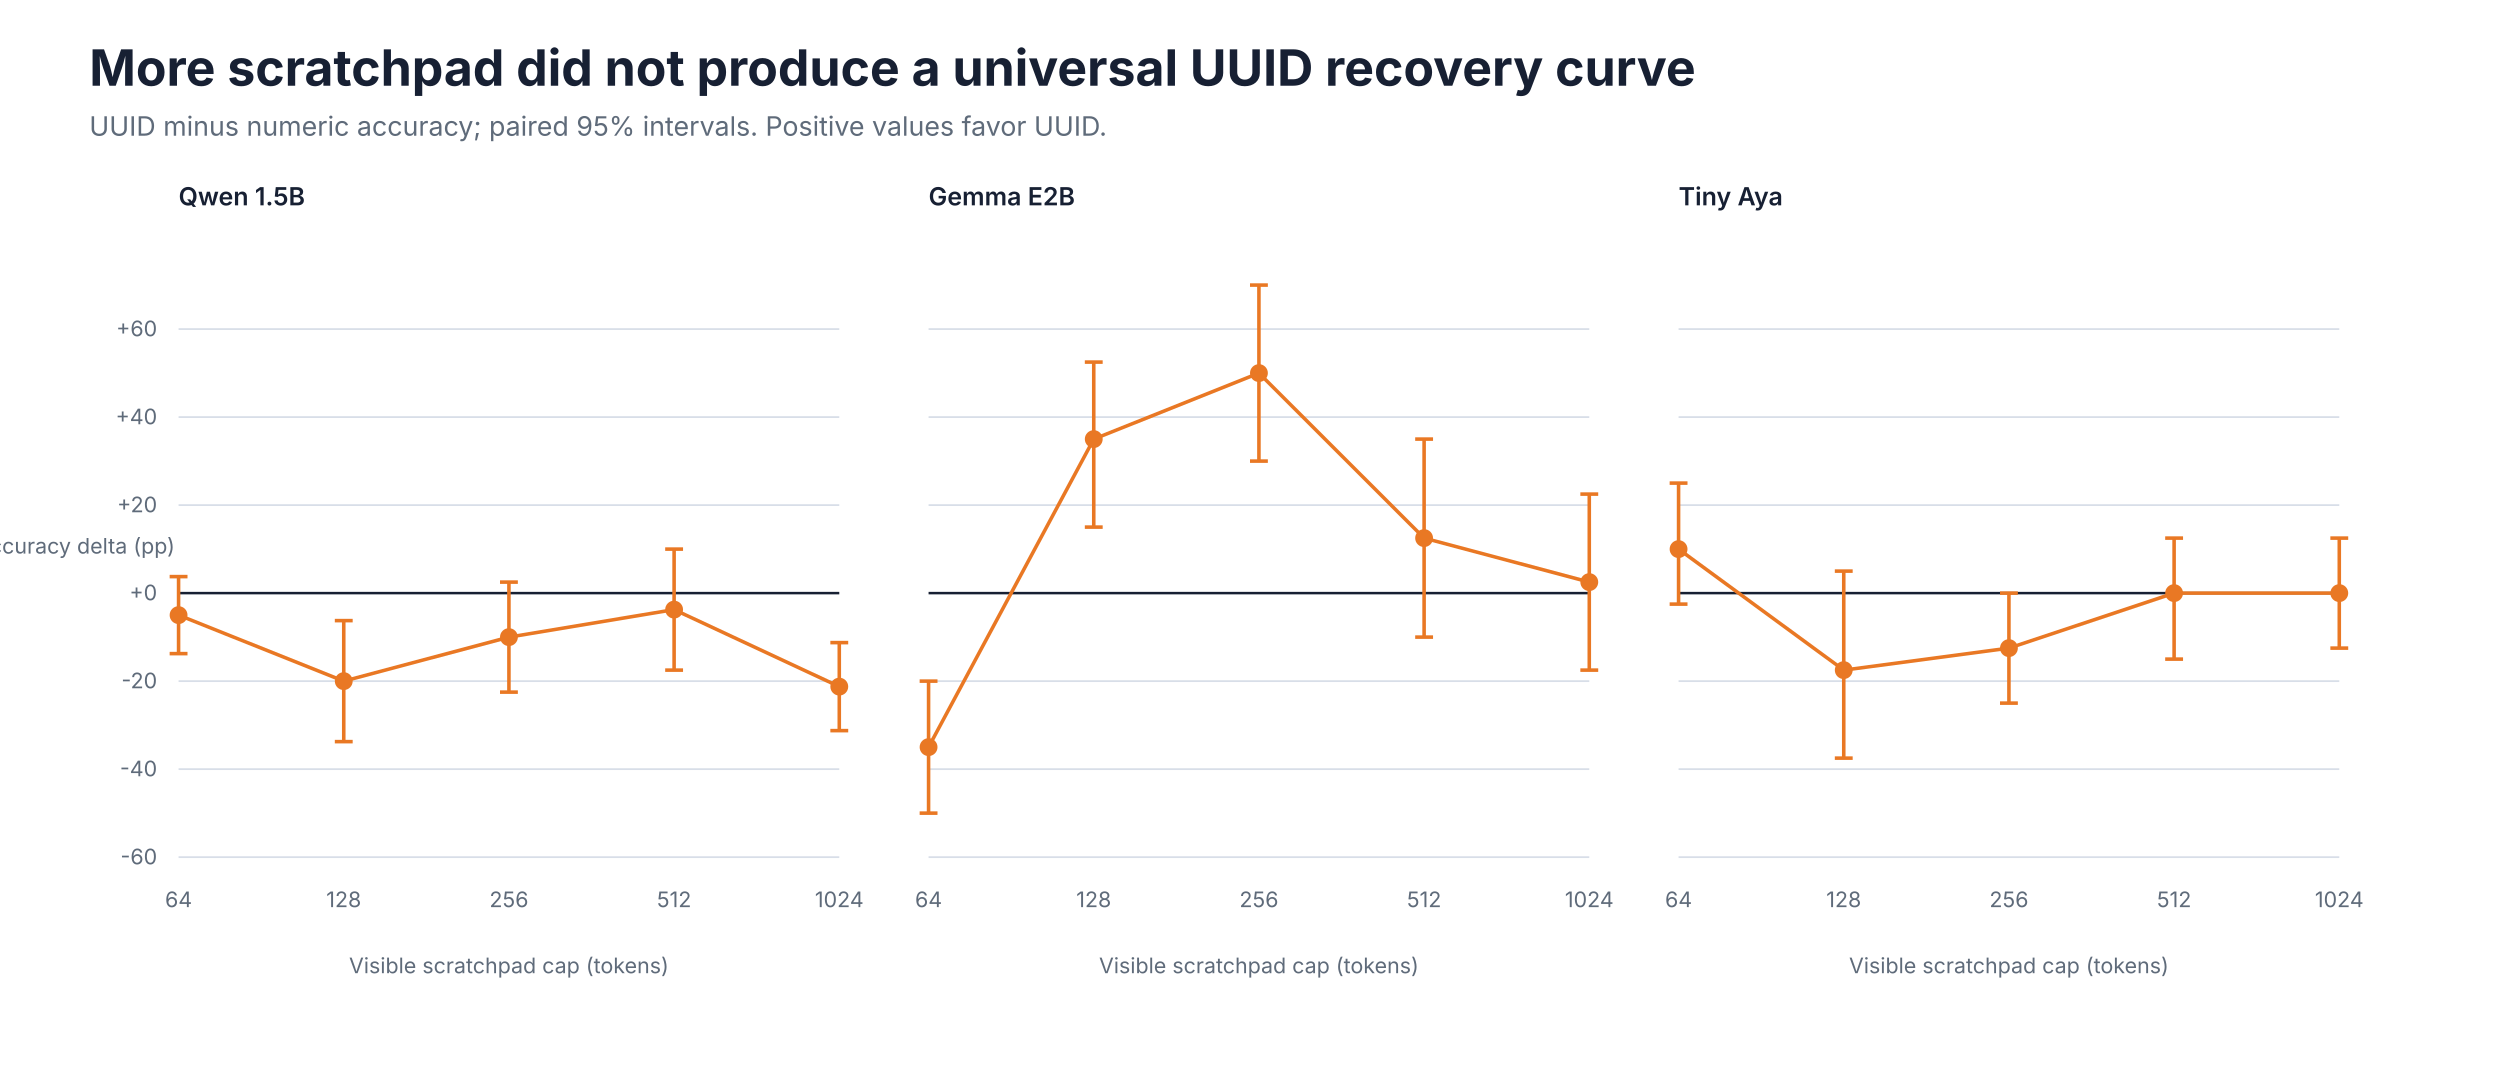
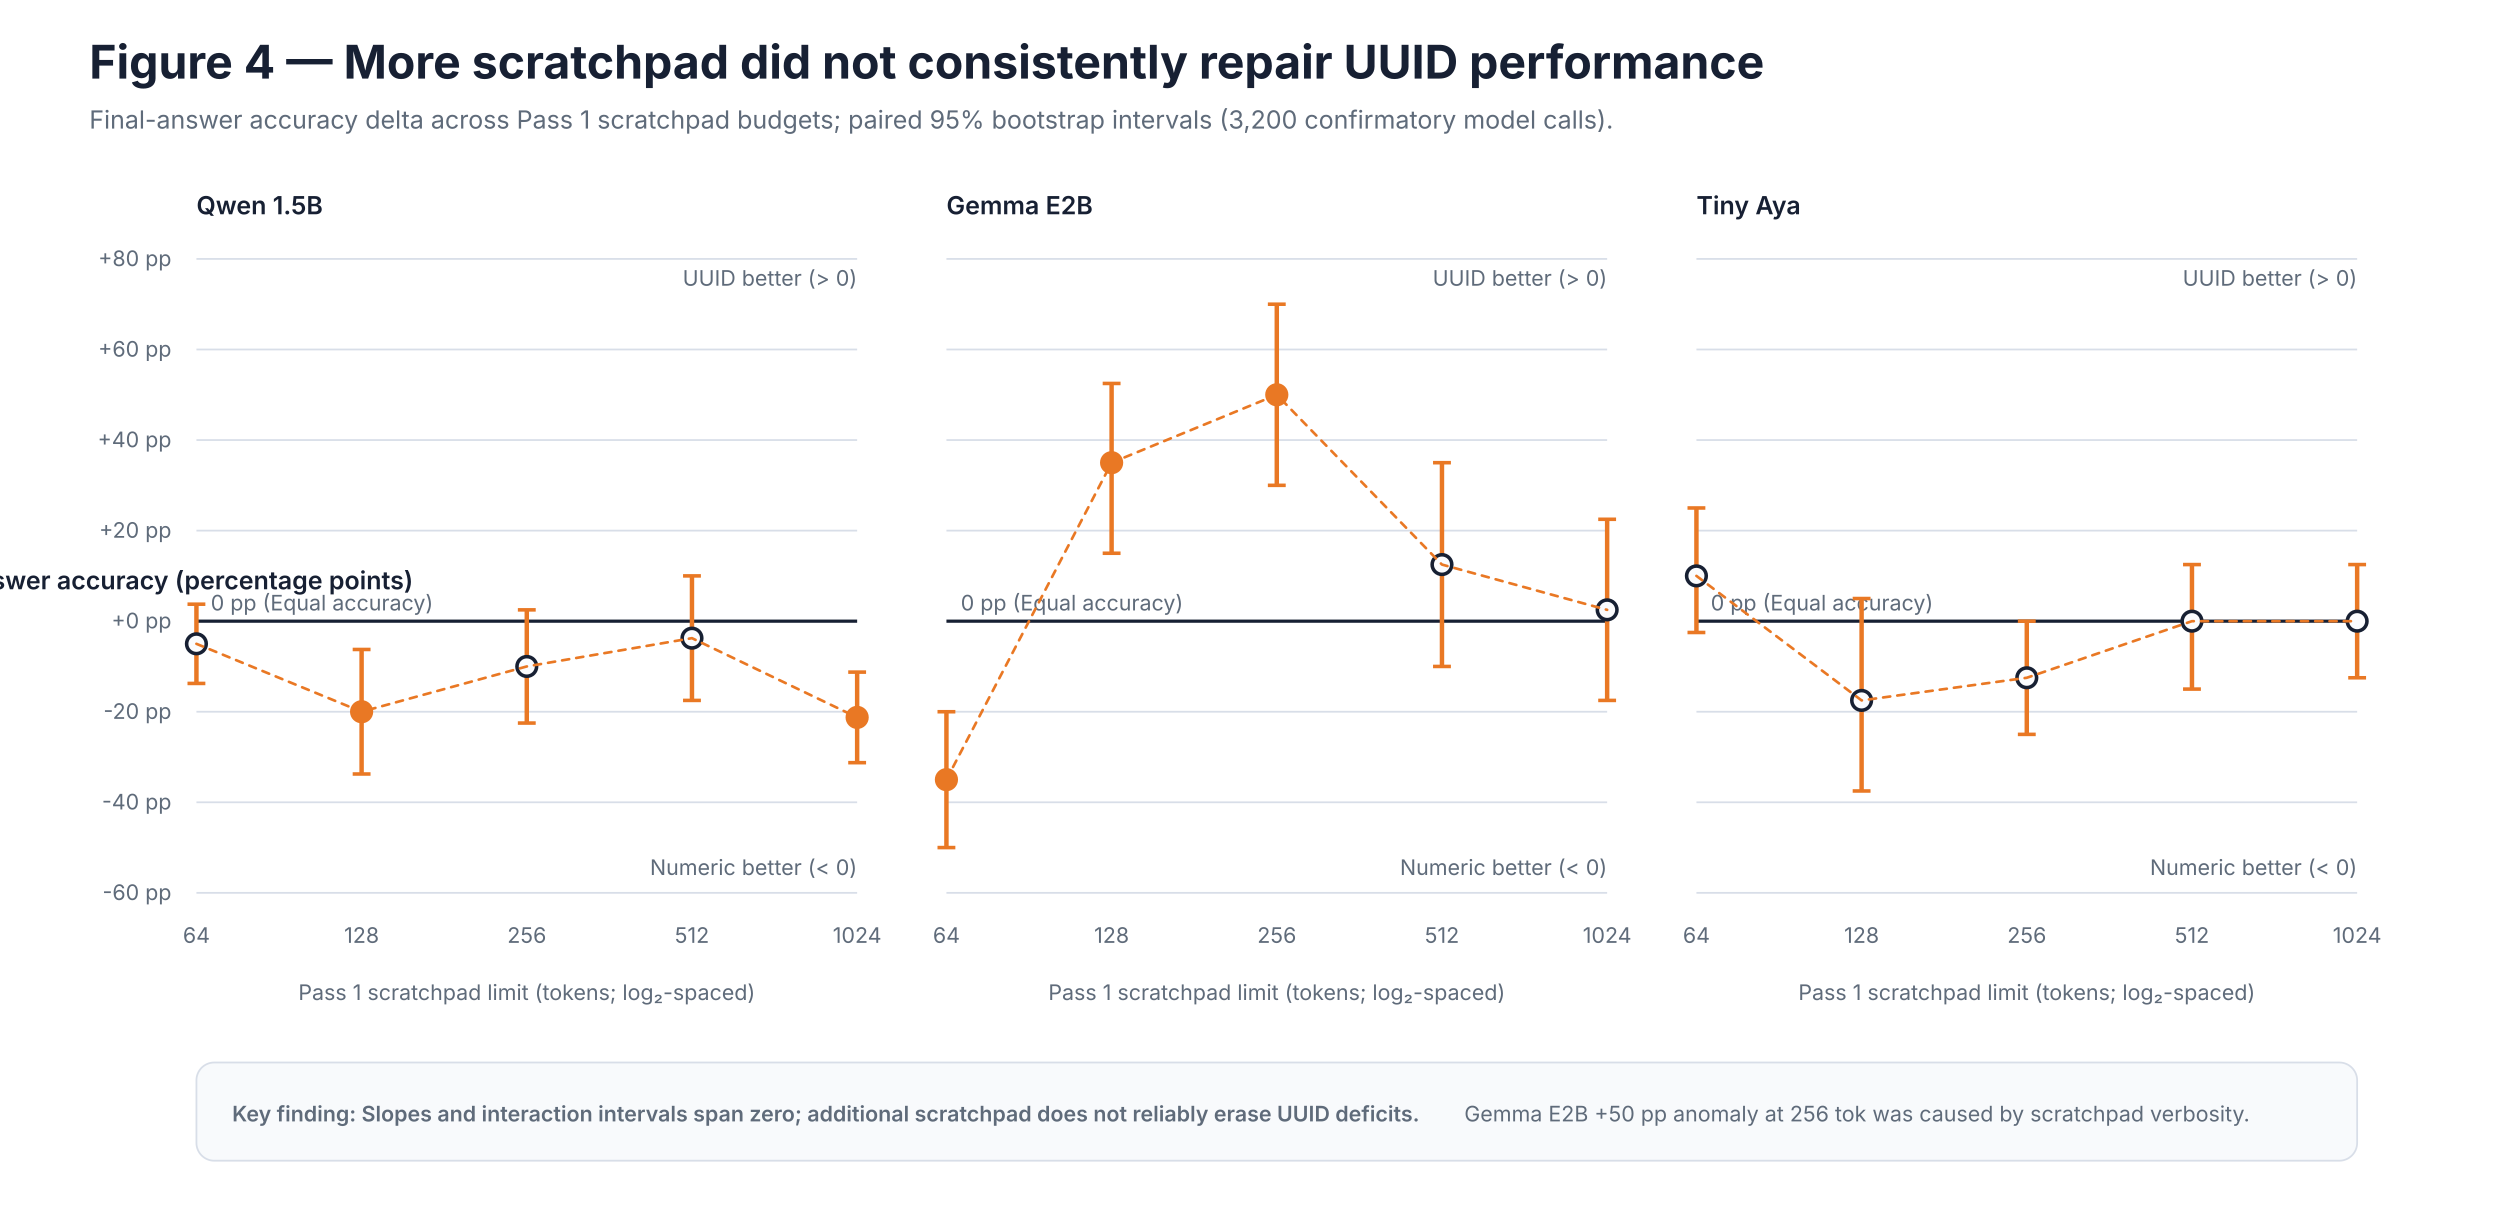
- <svg xmlns="http://www.w3.org/2000/svg" viewBox="0 0 1400 600" role="img" aria-labelledby="title desc">
+ <svg xmlns="http://www.w3.org/2000/svg" viewBox="0 0 1400 680" role="img" aria-labelledby="title desc">
  <style>
text{font-family:Inter,ui-sans-serif,system-ui,-apple-system,BlinkMacSystemFont,'Segoe UI',sans-serif;fill:#172033}
- .title{font-size:28px;font-weight:700}.subtitle{font-size:15px;fill:#5f6b7a}
- .label{font-size:14px;font-weight:600}.body{font-size:14px}.small{font-size:12px;fill:#5f6b7a}
- .mono{font-family:'SFMono-Regular',Consolas,'Liberation Mono',monospace;font-size:13px}
- .axis{stroke:#aeb8c8;stroke-width:1}.grid{stroke:#e5e9f0;stroke-width:1}.zero{stroke:#172033;stroke-width:1.4}
+ .title{font-size:26px;font-weight:700}.subtitle{font-size:14px;fill:#5f6b7a}
+ .label{font-size:14px;font-weight:600}.body{font-size:13px}.small{font-size:12px;fill:#5f6b7a}
+ .mono{font-family:'SFMono-Regular',Consolas,'Liberation Mono',monospace;font-size:12.5px}
+ .axis{stroke:#aeb8c8;stroke-width:1}.grid{stroke:#e5e9f0;stroke-width:1}.zero{stroke:#172033;stroke-width:1.5}
</style>
-   <text x="50" y="48" class="title" text-anchor="start">More scratchpad did not produce a universal UUID recovery curve</text>
-   <text x="50" y="76" class="subtitle" text-anchor="start">UUID minus numeric accuracy; paired 95% intervals. Positive values favor UUID.</text>
-   <text x="100" y="115" class="label" text-anchor="start">Qwen 1.5B</text>
-   <line x1="100" y1="480.0" x2="470" y2="480.0" stroke="#d8dee8" stroke-width="1" />
-   <text x="88" y="484.0" class="small" text-anchor="end">-60</text>
-   <line x1="100" y1="430.714" x2="470" y2="430.714" stroke="#d8dee8" stroke-width="1" />
-   <text x="88" y="434.714" class="small" text-anchor="end">-40</text>
-   <line x1="100" y1="381.429" x2="470" y2="381.429" stroke="#d8dee8" stroke-width="1" />
-   <text x="88" y="385.429" class="small" text-anchor="end">-20</text>
-   <line x1="100" y1="332.143" x2="470" y2="332.143" stroke="#172033" stroke-width="1.4" />
-   <text x="88" y="336.143" class="small" text-anchor="end">+0</text>
-   <line x1="100" y1="282.857" x2="470" y2="282.857" stroke="#d8dee8" stroke-width="1" />
-   <text x="88" y="286.857" class="small" text-anchor="end">+20</text>
-   <line x1="100" y1="233.571" x2="470" y2="233.571" stroke="#d8dee8" stroke-width="1" />
-   <text x="88" y="237.571" class="small" text-anchor="end">+40</text>
-   <line x1="100" y1="184.286" x2="470" y2="184.286" stroke="#d8dee8" stroke-width="1" />
-   <text x="88" y="188.286" class="small" text-anchor="end">+60</text>
-   <line x1="100.0" y1="366.027" x2="100.0" y2="322.902" stroke="#e97824" stroke-width="2" />
-   <line x1="95.0" y1="366.027" x2="105.0" y2="366.027" stroke="#e97824" stroke-width="2" />
-   <line x1="95.0" y1="322.902" x2="105.0" y2="322.902" stroke="#e97824" stroke-width="2" />
-   <circle cx="100.0" cy="344.464" r="5" fill="#e97824" stroke="none" stroke-width="1" />
-   <text x="100.0" y="508" class="small" text-anchor="middle">64</text>
-   <line x1="192.5" y1="415.312" x2="192.5" y2="347.545" stroke="#e97824" stroke-width="2" />
-   <line x1="187.5" y1="415.312" x2="197.5" y2="415.312" stroke="#e97824" stroke-width="2" />
-   <line x1="187.5" y1="347.545" x2="197.5" y2="347.545" stroke="#e97824" stroke-width="2" />
-   <circle cx="192.5" cy="381.429" r="5" fill="#e97824" stroke="none" stroke-width="1" />
-   <text x="192.5" y="508" class="small" text-anchor="middle">128</text>
-   <line x1="285.0" y1="387.589" x2="285.0" y2="325.982" stroke="#e97824" stroke-width="2" />
-   <line x1="280.0" y1="387.589" x2="290.0" y2="387.589" stroke="#e97824" stroke-width="2" />
-   <line x1="280.0" y1="325.982" x2="290.0" y2="325.982" stroke="#e97824" stroke-width="2" />
-   <circle cx="285.0" cy="356.786" r="5" fill="#e97824" stroke="none" stroke-width="1" />
-   <text x="285.0" y="508" class="small" text-anchor="middle">256</text>
-   <line x1="377.5" y1="375.268" x2="377.5" y2="307.5" stroke="#e97824" stroke-width="2" />
-   <line x1="372.5" y1="375.268" x2="382.5" y2="375.268" stroke="#e97824" stroke-width="2" />
-   <line x1="372.5" y1="307.5" x2="382.5" y2="307.5" stroke="#e97824" stroke-width="2" />
-   <circle cx="377.5" cy="341.384" r="5" fill="#e97824" stroke="none" stroke-width="1" />
-   <text x="377.5" y="508" class="small" text-anchor="middle">512</text>
-   <line x1="470.0" y1="409.152" x2="470.0" y2="359.866" stroke="#e97824" stroke-width="2" />
-   <line x1="465.0" y1="409.152" x2="475.0" y2="409.152" stroke="#e97824" stroke-width="2" />
-   <line x1="465.0" y1="359.866" x2="475.0" y2="359.866" stroke="#e97824" stroke-width="2" />
-   <circle cx="470.0" cy="384.509" r="5" fill="#e97824" stroke="none" stroke-width="1" />
-   <text x="470.0" y="508" class="small" text-anchor="middle">1024</text>
-   <polyline points="100.00,344.46 192.50,381.43 285.00,356.79 377.50,341.38 470.00,384.51" fill="none" stroke="#e97824" stroke-width="2" stroke-linecap="round" stroke-linejoin="round" />
-   <text x="285.0" y="545" class="small" text-anchor="middle">Visible scratchpad cap (tokens)</text>
-   <text x="520" y="115" class="label" text-anchor="start">Gemma E2B</text>
-   <line x1="520" y1="480.0" x2="890" y2="480.0" stroke="#d8dee8" stroke-width="1" />
-   <line x1="520" y1="430.714" x2="890" y2="430.714" stroke="#d8dee8" stroke-width="1" />
-   <line x1="520" y1="381.429" x2="890" y2="381.429" stroke="#d8dee8" stroke-width="1" />
-   <line x1="520" y1="332.143" x2="890" y2="332.143" stroke="#172033" stroke-width="1.4" />
-   <line x1="520" y1="282.857" x2="890" y2="282.857" stroke="#d8dee8" stroke-width="1" />
-   <line x1="520" y1="233.571" x2="890" y2="233.571" stroke="#d8dee8" stroke-width="1" />
-   <line x1="520" y1="184.286" x2="890" y2="184.286" stroke="#d8dee8" stroke-width="1" />
-   <line x1="520.0" y1="455.357" x2="520.0" y2="381.429" stroke="#e97824" stroke-width="2" />
-   <line x1="515.0" y1="455.357" x2="525.0" y2="455.357" stroke="#e97824" stroke-width="2" />
-   <line x1="515.0" y1="381.429" x2="525.0" y2="381.429" stroke="#e97824" stroke-width="2" />
-   <circle cx="520.0" cy="418.393" r="5" fill="#e97824" stroke="none" stroke-width="1" />
-   <text x="520.0" y="508" class="small" text-anchor="middle">64</text>
-   <line x1="612.5" y1="295.179" x2="612.5" y2="202.768" stroke="#e97824" stroke-width="2" />
-   <line x1="607.5" y1="295.179" x2="617.5" y2="295.179" stroke="#e97824" stroke-width="2" />
-   <line x1="607.5" y1="202.768" x2="617.5" y2="202.768" stroke="#e97824" stroke-width="2" />
-   <circle cx="612.5" cy="245.893" r="5" fill="#e97824" stroke="none" stroke-width="1" />
-   <text x="612.5" y="508" class="small" text-anchor="middle">128</text>
-   <line x1="705.0" y1="258.214" x2="705.0" y2="159.643" stroke="#e97824" stroke-width="2" />
-   <line x1="700.0" y1="258.214" x2="710.0" y2="258.214" stroke="#e97824" stroke-width="2" />
-   <line x1="700.0" y1="159.643" x2="710.0" y2="159.643" stroke="#e97824" stroke-width="2" />
-   <circle cx="705.0" cy="208.929" r="5" fill="#e97824" stroke="none" stroke-width="1" />
-   <text x="705.0" y="508" class="small" text-anchor="middle">256</text>
-   <line x1="797.5" y1="356.786" x2="797.5" y2="245.893" stroke="#e97824" stroke-width="2" />
-   <line x1="792.5" y1="356.786" x2="802.5" y2="356.786" stroke="#e97824" stroke-width="2" />
-   <line x1="792.5" y1="245.893" x2="802.5" y2="245.893" stroke="#e97824" stroke-width="2" />
-   <circle cx="797.5" cy="301.339" r="5" fill="#e97824" stroke="none" stroke-width="1" />
-   <text x="797.5" y="508" class="small" text-anchor="middle">512</text>
-   <line x1="890.0" y1="375.268" x2="890.0" y2="276.696" stroke="#e97824" stroke-width="2" />
-   <line x1="885.0" y1="375.268" x2="895.0" y2="375.268" stroke="#e97824" stroke-width="2" />
-   <line x1="885.0" y1="276.696" x2="895.0" y2="276.696" stroke="#e97824" stroke-width="2" />
-   <circle cx="890.0" cy="325.982" r="5" fill="#e97824" stroke="none" stroke-width="1" />
-   <text x="890.0" y="508" class="small" text-anchor="middle">1024</text>
-   <polyline points="520.00,418.39 612.50,245.89 705.00,208.93 797.50,301.34 890.00,325.98" fill="none" stroke="#e97824" stroke-width="2" stroke-linecap="round" stroke-linejoin="round" />
-   <text x="705.0" y="545" class="small" text-anchor="middle">Visible scratchpad cap (tokens)</text>
-   <text x="940" y="115" class="label" text-anchor="start">Tiny Aya</text>
-   <line x1="940" y1="480.0" x2="1310" y2="480.0" stroke="#d8dee8" stroke-width="1" />
-   <line x1="940" y1="430.714" x2="1310" y2="430.714" stroke="#d8dee8" stroke-width="1" />
-   <line x1="940" y1="381.429" x2="1310" y2="381.429" stroke="#d8dee8" stroke-width="1" />
-   <line x1="940" y1="332.143" x2="1310" y2="332.143" stroke="#172033" stroke-width="1.4" />
-   <line x1="940" y1="282.857" x2="1310" y2="282.857" stroke="#d8dee8" stroke-width="1" />
-   <line x1="940" y1="233.571" x2="1310" y2="233.571" stroke="#d8dee8" stroke-width="1" />
-   <line x1="940" y1="184.286" x2="1310" y2="184.286" stroke="#d8dee8" stroke-width="1" />
-   <line x1="940.0" y1="338.304" x2="940.0" y2="270.536" stroke="#e97824" stroke-width="2" />
-   <line x1="935.0" y1="338.304" x2="945.0" y2="338.304" stroke="#e97824" stroke-width="2" />
-   <line x1="935.0" y1="270.536" x2="945.0" y2="270.536" stroke="#e97824" stroke-width="2" />
-   <circle cx="940.0" cy="307.5" r="5" fill="#e97824" stroke="none" stroke-width="1" />
-   <text x="940.0" y="508" class="small" text-anchor="middle">64</text>
-   <line x1="1032.5" y1="424.554" x2="1032.5" y2="319.821" stroke="#e97824" stroke-width="2" />
-   <line x1="1027.5" y1="424.554" x2="1037.5" y2="424.554" stroke="#e97824" stroke-width="2" />
-   <line x1="1027.5" y1="319.821" x2="1037.5" y2="319.821" stroke="#e97824" stroke-width="2" />
-   <circle cx="1032.5" cy="375.268" r="5" fill="#e97824" stroke="none" stroke-width="1" />
-   <text x="1032.5" y="508" class="small" text-anchor="middle">128</text>
-   <line x1="1125.0" y1="393.75" x2="1125.0" y2="332.143" stroke="#e97824" stroke-width="2" />
-   <line x1="1120.0" y1="393.75" x2="1130.0" y2="393.75" stroke="#e97824" stroke-width="2" />
-   <line x1="1120.0" y1="332.143" x2="1130.0" y2="332.143" stroke="#e97824" stroke-width="2" />
-   <circle cx="1125.0" cy="362.946" r="5" fill="#e97824" stroke="none" stroke-width="1" />
-   <text x="1125.0" y="508" class="small" text-anchor="middle">256</text>
-   <line x1="1217.5" y1="369.107" x2="1217.5" y2="301.339" stroke="#e97824" stroke-width="2" />
-   <line x1="1212.5" y1="369.107" x2="1222.5" y2="369.107" stroke="#e97824" stroke-width="2" />
-   <line x1="1212.5" y1="301.339" x2="1222.5" y2="301.339" stroke="#e97824" stroke-width="2" />
-   <circle cx="1217.5" cy="332.143" r="5" fill="#e97824" stroke="none" stroke-width="1" />
-   <text x="1217.5" y="508" class="small" text-anchor="middle">512</text>
-   <line x1="1310.0" y1="362.946" x2="1310.0" y2="301.339" stroke="#e97824" stroke-width="2" />
-   <line x1="1305.0" y1="362.946" x2="1315.0" y2="362.946" stroke="#e97824" stroke-width="2" />
-   <line x1="1305.0" y1="301.339" x2="1315.0" y2="301.339" stroke="#e97824" stroke-width="2" />
-   <circle cx="1310.0" cy="332.143" r="5" fill="#e97824" stroke="none" stroke-width="1" />
-   <text x="1310.0" y="508" class="small" text-anchor="middle">1024</text>
-   <polyline points="940.00,307.50 1032.50,375.27 1125.00,362.95 1217.50,332.14 1310.00,332.14" fill="none" stroke="#e97824" stroke-width="2" stroke-linecap="round" stroke-linejoin="round" />
-   <text x="1125.0" y="545" class="small" text-anchor="middle">Visible scratchpad cap (tokens)</text>
-   <text x="42" y="310" class="small" text-anchor="middle">Accuracy delta (pp)</text>
+   <text x="50" y="44" class="title" text-anchor="start">Figure 4 — More scratchpad did not consistently repair UUID performance</text>
+   <text x="50" y="72" class="subtitle" text-anchor="start">Final-answer accuracy delta across Pass 1 scratchpad budgets; paired 95% bootstrap intervals (3,200 confirmatory model calls).</text>
+   <text x="110" y="120" class="label" text-anchor="start" fill="#172033">Qwen 1.5B</text>
+   <text x="480" y="160" class="small" text-anchor="end" fill="#5f6b7a">UUID better (&gt; 0)</text>
+   <text x="480" y="490" class="small" text-anchor="end" fill="#5f6b7a">Numeric better (&lt; 0)</text>
+   <line x1="110" y1="500.0" x2="480" y2="500.0" stroke="#d8dee8" stroke-width="1" />
+   <text x="96" y="504.0" class="small" text-anchor="end">-60 pp</text>
+   <line x1="110" y1="449.286" x2="480" y2="449.286" stroke="#d8dee8" stroke-width="1" />
+   <text x="96" y="453.286" class="small" text-anchor="end">-40 pp</text>
+   <line x1="110" y1="398.571" x2="480" y2="398.571" stroke="#d8dee8" stroke-width="1" />
+   <text x="96" y="402.571" class="small" text-anchor="end">-20 pp</text>
+   <line x1="110" y1="347.857" x2="480" y2="347.857" stroke="#172033" stroke-width="1.8" />
+   <text x="96" y="351.857" class="small" text-anchor="end">+0 pp</text>
+   <text x="118" y="341.857" class="small" text-anchor="start" fill="#5f6b7a">0 pp (Equal accuracy)</text>
+   <line x1="110" y1="297.143" x2="480" y2="297.143" stroke="#d8dee8" stroke-width="1" />
+   <text x="96" y="301.143" class="small" text-anchor="end">+20 pp</text>
+   <line x1="110" y1="246.429" x2="480" y2="246.429" stroke="#d8dee8" stroke-width="1" />
+   <text x="96" y="250.429" class="small" text-anchor="end">+40 pp</text>
+   <line x1="110" y1="195.714" x2="480" y2="195.714" stroke="#d8dee8" stroke-width="1" />
+   <text x="96" y="199.714" class="small" text-anchor="end">+60 pp</text>
+   <line x1="110" y1="145.0" x2="480" y2="145.0" stroke="#d8dee8" stroke-width="1" />
+   <text x="96" y="149.0" class="small" text-anchor="end">+80 pp</text>
+   <line x1="110.0" y1="382.723" x2="110.0" y2="338.348" stroke="#e97824" stroke-width="2.5" />
+   <line x1="105.0" y1="382.723" x2="115.0" y2="382.723" stroke="#e97824" stroke-width="2" />
+   <line x1="105.0" y1="338.348" x2="115.0" y2="338.348" stroke="#e97824" stroke-width="2" />
+   <circle cx="110.0" cy="360.536" r="5.5" fill="#fbfcfe" stroke="#172033" stroke-width="2" />
+   <text x="110.0" y="528" class="small" text-anchor="middle">64</text>
+   <line x1="202.5" y1="433.438" x2="202.5" y2="363.705" stroke="#e97824" stroke-width="2.5" />
+   <line x1="197.5" y1="433.438" x2="207.5" y2="433.438" stroke="#e97824" stroke-width="2" />
+   <line x1="197.5" y1="363.705" x2="207.5" y2="363.705" stroke="#e97824" stroke-width="2" />
+   <circle cx="202.5" cy="398.571" r="5.5" fill="#e97824" stroke="#e97824" stroke-width="2" />
+   <text x="202.5" y="528" class="small" text-anchor="middle">128</text>
+   <line x1="295.0" y1="404.911" x2="295.0" y2="341.518" stroke="#e97824" stroke-width="2.5" />
+   <line x1="290.0" y1="404.911" x2="300.0" y2="404.911" stroke="#e97824" stroke-width="2" />
+   <line x1="290.0" y1="341.518" x2="300.0" y2="341.518" stroke="#e97824" stroke-width="2" />
+   <circle cx="295.0" cy="373.214" r="5.5" fill="#fbfcfe" stroke="#172033" stroke-width="2" />
+   <text x="295.0" y="528" class="small" text-anchor="middle">256</text>
+   <line x1="387.5" y1="392.232" x2="387.5" y2="322.5" stroke="#e97824" stroke-width="2.5" />
+   <line x1="382.5" y1="392.232" x2="392.5" y2="392.232" stroke="#e97824" stroke-width="2" />
+   <line x1="382.5" y1="322.5" x2="392.5" y2="322.5" stroke="#e97824" stroke-width="2" />
+   <circle cx="387.5" cy="357.366" r="5.5" fill="#fbfcfe" stroke="#172033" stroke-width="2" />
+   <text x="387.5" y="528" class="small" text-anchor="middle">512</text>
+   <line x1="480.0" y1="427.098" x2="480.0" y2="376.384" stroke="#e97824" stroke-width="2.5" />
+   <line x1="475.0" y1="427.098" x2="485.0" y2="427.098" stroke="#e97824" stroke-width="2" />
+   <line x1="475.0" y1="376.384" x2="485.0" y2="376.384" stroke="#e97824" stroke-width="2" />
+   <circle cx="480.0" cy="401.741" r="5.5" fill="#e97824" stroke="#e97824" stroke-width="2" />
+   <text x="480.0" y="528" class="small" text-anchor="middle">1024</text>
+   <polyline points="110.00,360.54 202.50,398.57 295.00,373.21 387.50,357.37 480.00,401.74" fill="none" stroke="#e97824" stroke-width="1.5" stroke-linecap="round" stroke-linejoin="round" stroke-dasharray="4,4" />
+   <text x="295.0" y="560" class="small" text-anchor="middle">Pass 1 scratchpad limit (tokens; log₂-spaced)</text>
+   <text x="530" y="120" class="label" text-anchor="start" fill="#172033">Gemma E2B</text>
+   <text x="900" y="160" class="small" text-anchor="end" fill="#5f6b7a">UUID better (&gt; 0)</text>
+   <text x="900" y="490" class="small" text-anchor="end" fill="#5f6b7a">Numeric better (&lt; 0)</text>
+   <line x1="530" y1="500.0" x2="900" y2="500.0" stroke="#d8dee8" stroke-width="1" />
+   <line x1="530" y1="449.286" x2="900" y2="449.286" stroke="#d8dee8" stroke-width="1" />
+   <line x1="530" y1="398.571" x2="900" y2="398.571" stroke="#d8dee8" stroke-width="1" />
+   <line x1="530" y1="347.857" x2="900" y2="347.857" stroke="#172033" stroke-width="1.8" />
+   <text x="538" y="341.857" class="small" text-anchor="start" fill="#5f6b7a">0 pp (Equal accuracy)</text>
+   <line x1="530" y1="297.143" x2="900" y2="297.143" stroke="#d8dee8" stroke-width="1" />
+   <line x1="530" y1="246.429" x2="900" y2="246.429" stroke="#d8dee8" stroke-width="1" />
+   <line x1="530" y1="195.714" x2="900" y2="195.714" stroke="#d8dee8" stroke-width="1" />
+   <line x1="530" y1="145.0" x2="900" y2="145.0" stroke="#d8dee8" stroke-width="1" />
+   <line x1="530.0" y1="474.643" x2="530.0" y2="398.571" stroke="#e97824" stroke-width="2.5" />
+   <line x1="525.0" y1="474.643" x2="535.0" y2="474.643" stroke="#e97824" stroke-width="2" />
+   <line x1="525.0" y1="398.571" x2="535.0" y2="398.571" stroke="#e97824" stroke-width="2" />
+   <circle cx="530.0" cy="436.607" r="5.5" fill="#e97824" stroke="#e97824" stroke-width="2" />
+   <text x="530.0" y="528" class="small" text-anchor="middle">64</text>
+   <line x1="622.5" y1="309.821" x2="622.5" y2="214.732" stroke="#e97824" stroke-width="2.5" />
+   <line x1="617.5" y1="309.821" x2="627.5" y2="309.821" stroke="#e97824" stroke-width="2" />
+   <line x1="617.5" y1="214.732" x2="627.5" y2="214.732" stroke="#e97824" stroke-width="2" />
+   <circle cx="622.5" cy="259.107" r="5.5" fill="#e97824" stroke="#e97824" stroke-width="2" />
+   <text x="622.5" y="528" class="small" text-anchor="middle">128</text>
+   <line x1="715.0" y1="271.786" x2="715.0" y2="170.357" stroke="#e97824" stroke-width="2.5" />
+   <line x1="710.0" y1="271.786" x2="720.0" y2="271.786" stroke="#e97824" stroke-width="2" />
+   <line x1="710.0" y1="170.357" x2="720.0" y2="170.357" stroke="#e97824" stroke-width="2" />
+   <circle cx="715.0" cy="221.071" r="5.5" fill="#e97824" stroke="#e97824" stroke-width="2" />
+   <text x="715.0" y="528" class="small" text-anchor="middle">256</text>
+   <line x1="807.5" y1="373.214" x2="807.5" y2="259.107" stroke="#e97824" stroke-width="2.5" />
+   <line x1="802.5" y1="373.214" x2="812.5" y2="373.214" stroke="#e97824" stroke-width="2" />
+   <line x1="802.5" y1="259.107" x2="812.5" y2="259.107" stroke="#e97824" stroke-width="2" />
+   <circle cx="807.5" cy="316.161" r="5.5" fill="#fbfcfe" stroke="#172033" stroke-width="2" />
+   <text x="807.5" y="528" class="small" text-anchor="middle">512</text>
+   <line x1="900.0" y1="392.232" x2="900.0" y2="290.804" stroke="#e97824" stroke-width="2.5" />
+   <line x1="895.0" y1="392.232" x2="905.0" y2="392.232" stroke="#e97824" stroke-width="2" />
+   <line x1="895.0" y1="290.804" x2="905.0" y2="290.804" stroke="#e97824" stroke-width="2" />
+   <circle cx="900.0" cy="341.518" r="5.5" fill="#fbfcfe" stroke="#172033" stroke-width="2" />
+   <text x="900.0" y="528" class="small" text-anchor="middle">1024</text>
+   <polyline points="530.00,436.61 622.50,259.11 715.00,221.07 807.50,316.16 900.00,341.52" fill="none" stroke="#e97824" stroke-width="1.5" stroke-linecap="round" stroke-linejoin="round" stroke-dasharray="4,4" />
+   <text x="715.0" y="560" class="small" text-anchor="middle">Pass 1 scratchpad limit (tokens; log₂-spaced)</text>
+   <text x="950" y="120" class="label" text-anchor="start" fill="#172033">Tiny Aya</text>
+   <text x="1320" y="160" class="small" text-anchor="end" fill="#5f6b7a">UUID better (&gt; 0)</text>
+   <text x="1320" y="490" class="small" text-anchor="end" fill="#5f6b7a">Numeric better (&lt; 0)</text>
+   <line x1="950" y1="500.0" x2="1320" y2="500.0" stroke="#d8dee8" stroke-width="1" />
+   <line x1="950" y1="449.286" x2="1320" y2="449.286" stroke="#d8dee8" stroke-width="1" />
+   <line x1="950" y1="398.571" x2="1320" y2="398.571" stroke="#d8dee8" stroke-width="1" />
+   <line x1="950" y1="347.857" x2="1320" y2="347.857" stroke="#172033" stroke-width="1.8" />
+   <text x="958" y="341.857" class="small" text-anchor="start" fill="#5f6b7a">0 pp (Equal accuracy)</text>
+   <line x1="950" y1="297.143" x2="1320" y2="297.143" stroke="#d8dee8" stroke-width="1" />
+   <line x1="950" y1="246.429" x2="1320" y2="246.429" stroke="#d8dee8" stroke-width="1" />
+   <line x1="950" y1="195.714" x2="1320" y2="195.714" stroke="#d8dee8" stroke-width="1" />
+   <line x1="950" y1="145.0" x2="1320" y2="145.0" stroke="#d8dee8" stroke-width="1" />
+   <line x1="950.0" y1="354.196" x2="950.0" y2="284.464" stroke="#e97824" stroke-width="2.5" />
+   <line x1="945.0" y1="354.196" x2="955.0" y2="354.196" stroke="#e97824" stroke-width="2" />
+   <line x1="945.0" y1="284.464" x2="955.0" y2="284.464" stroke="#e97824" stroke-width="2" />
+   <circle cx="950.0" cy="322.5" r="5.5" fill="#fbfcfe" stroke="#172033" stroke-width="2" />
+   <text x="950.0" y="528" class="small" text-anchor="middle">64</text>
+   <line x1="1042.5" y1="442.946" x2="1042.5" y2="335.179" stroke="#e97824" stroke-width="2.5" />
+   <line x1="1037.5" y1="442.946" x2="1047.5" y2="442.946" stroke="#e97824" stroke-width="2" />
+   <line x1="1037.5" y1="335.179" x2="1047.5" y2="335.179" stroke="#e97824" stroke-width="2" />
+   <circle cx="1042.5" cy="392.232" r="5.5" fill="#fbfcfe" stroke="#172033" stroke-width="2" />
+   <text x="1042.5" y="528" class="small" text-anchor="middle">128</text>
+   <line x1="1135.0" y1="411.25" x2="1135.0" y2="347.857" stroke="#e97824" stroke-width="2.5" />
+   <line x1="1130.0" y1="411.25" x2="1140.0" y2="411.25" stroke="#e97824" stroke-width="2" />
+   <line x1="1130.0" y1="347.857" x2="1140.0" y2="347.857" stroke="#e97824" stroke-width="2" />
+   <circle cx="1135.0" cy="379.554" r="5.5" fill="#fbfcfe" stroke="#172033" stroke-width="2" />
+   <text x="1135.0" y="528" class="small" text-anchor="middle">256</text>
+   <line x1="1227.5" y1="385.893" x2="1227.5" y2="316.161" stroke="#e97824" stroke-width="2.5" />
+   <line x1="1222.5" y1="385.893" x2="1232.5" y2="385.893" stroke="#e97824" stroke-width="2" />
+   <line x1="1222.5" y1="316.161" x2="1232.5" y2="316.161" stroke="#e97824" stroke-width="2" />
+   <circle cx="1227.5" cy="347.857" r="5.5" fill="#fbfcfe" stroke="#172033" stroke-width="2" />
+   <text x="1227.5" y="528" class="small" text-anchor="middle">512</text>
+   <line x1="1320.0" y1="379.554" x2="1320.0" y2="316.161" stroke="#e97824" stroke-width="2.5" />
+   <line x1="1315.0" y1="379.554" x2="1325.0" y2="379.554" stroke="#e97824" stroke-width="2" />
+   <line x1="1315.0" y1="316.161" x2="1325.0" y2="316.161" stroke="#e97824" stroke-width="2" />
+   <circle cx="1320.0" cy="347.857" r="5.5" fill="#fbfcfe" stroke="#172033" stroke-width="2" />
+   <text x="1320.0" y="528" class="small" text-anchor="middle">1024</text>
+   <polyline points="950.00,322.50 1042.50,392.23 1135.00,379.55 1227.50,347.86 1320.00,347.86" fill="none" stroke="#e97824" stroke-width="1.5" stroke-linecap="round" stroke-linejoin="round" stroke-dasharray="4,4" />
+   <text x="1135.0" y="560" class="small" text-anchor="middle">Pass 1 scratchpad limit (tokens; log₂-spaced)</text>
+   <text x="32" y="330" class="label" text-anchor="middle">UUID − numeric final-answer accuracy (percentage points)</text>
+   <rect x="110" y="595" width="1210" height="55" rx="10" fill="#f8fafc" stroke="#d8dee8" stroke-width="1" />
+   <text x="130" y="628" class="small" text-anchor="start" font-weight="600">Key finding: Slopes and interaction intervals span zero; additional scratchpad does not reliably erase UUID deficits.</text>
+   <text x="820" y="628" class="small" text-anchor="start">Gemma E2B +50 pp anomaly at 256 tok was caused by scratchpad verbosity.</text>
</svg>
